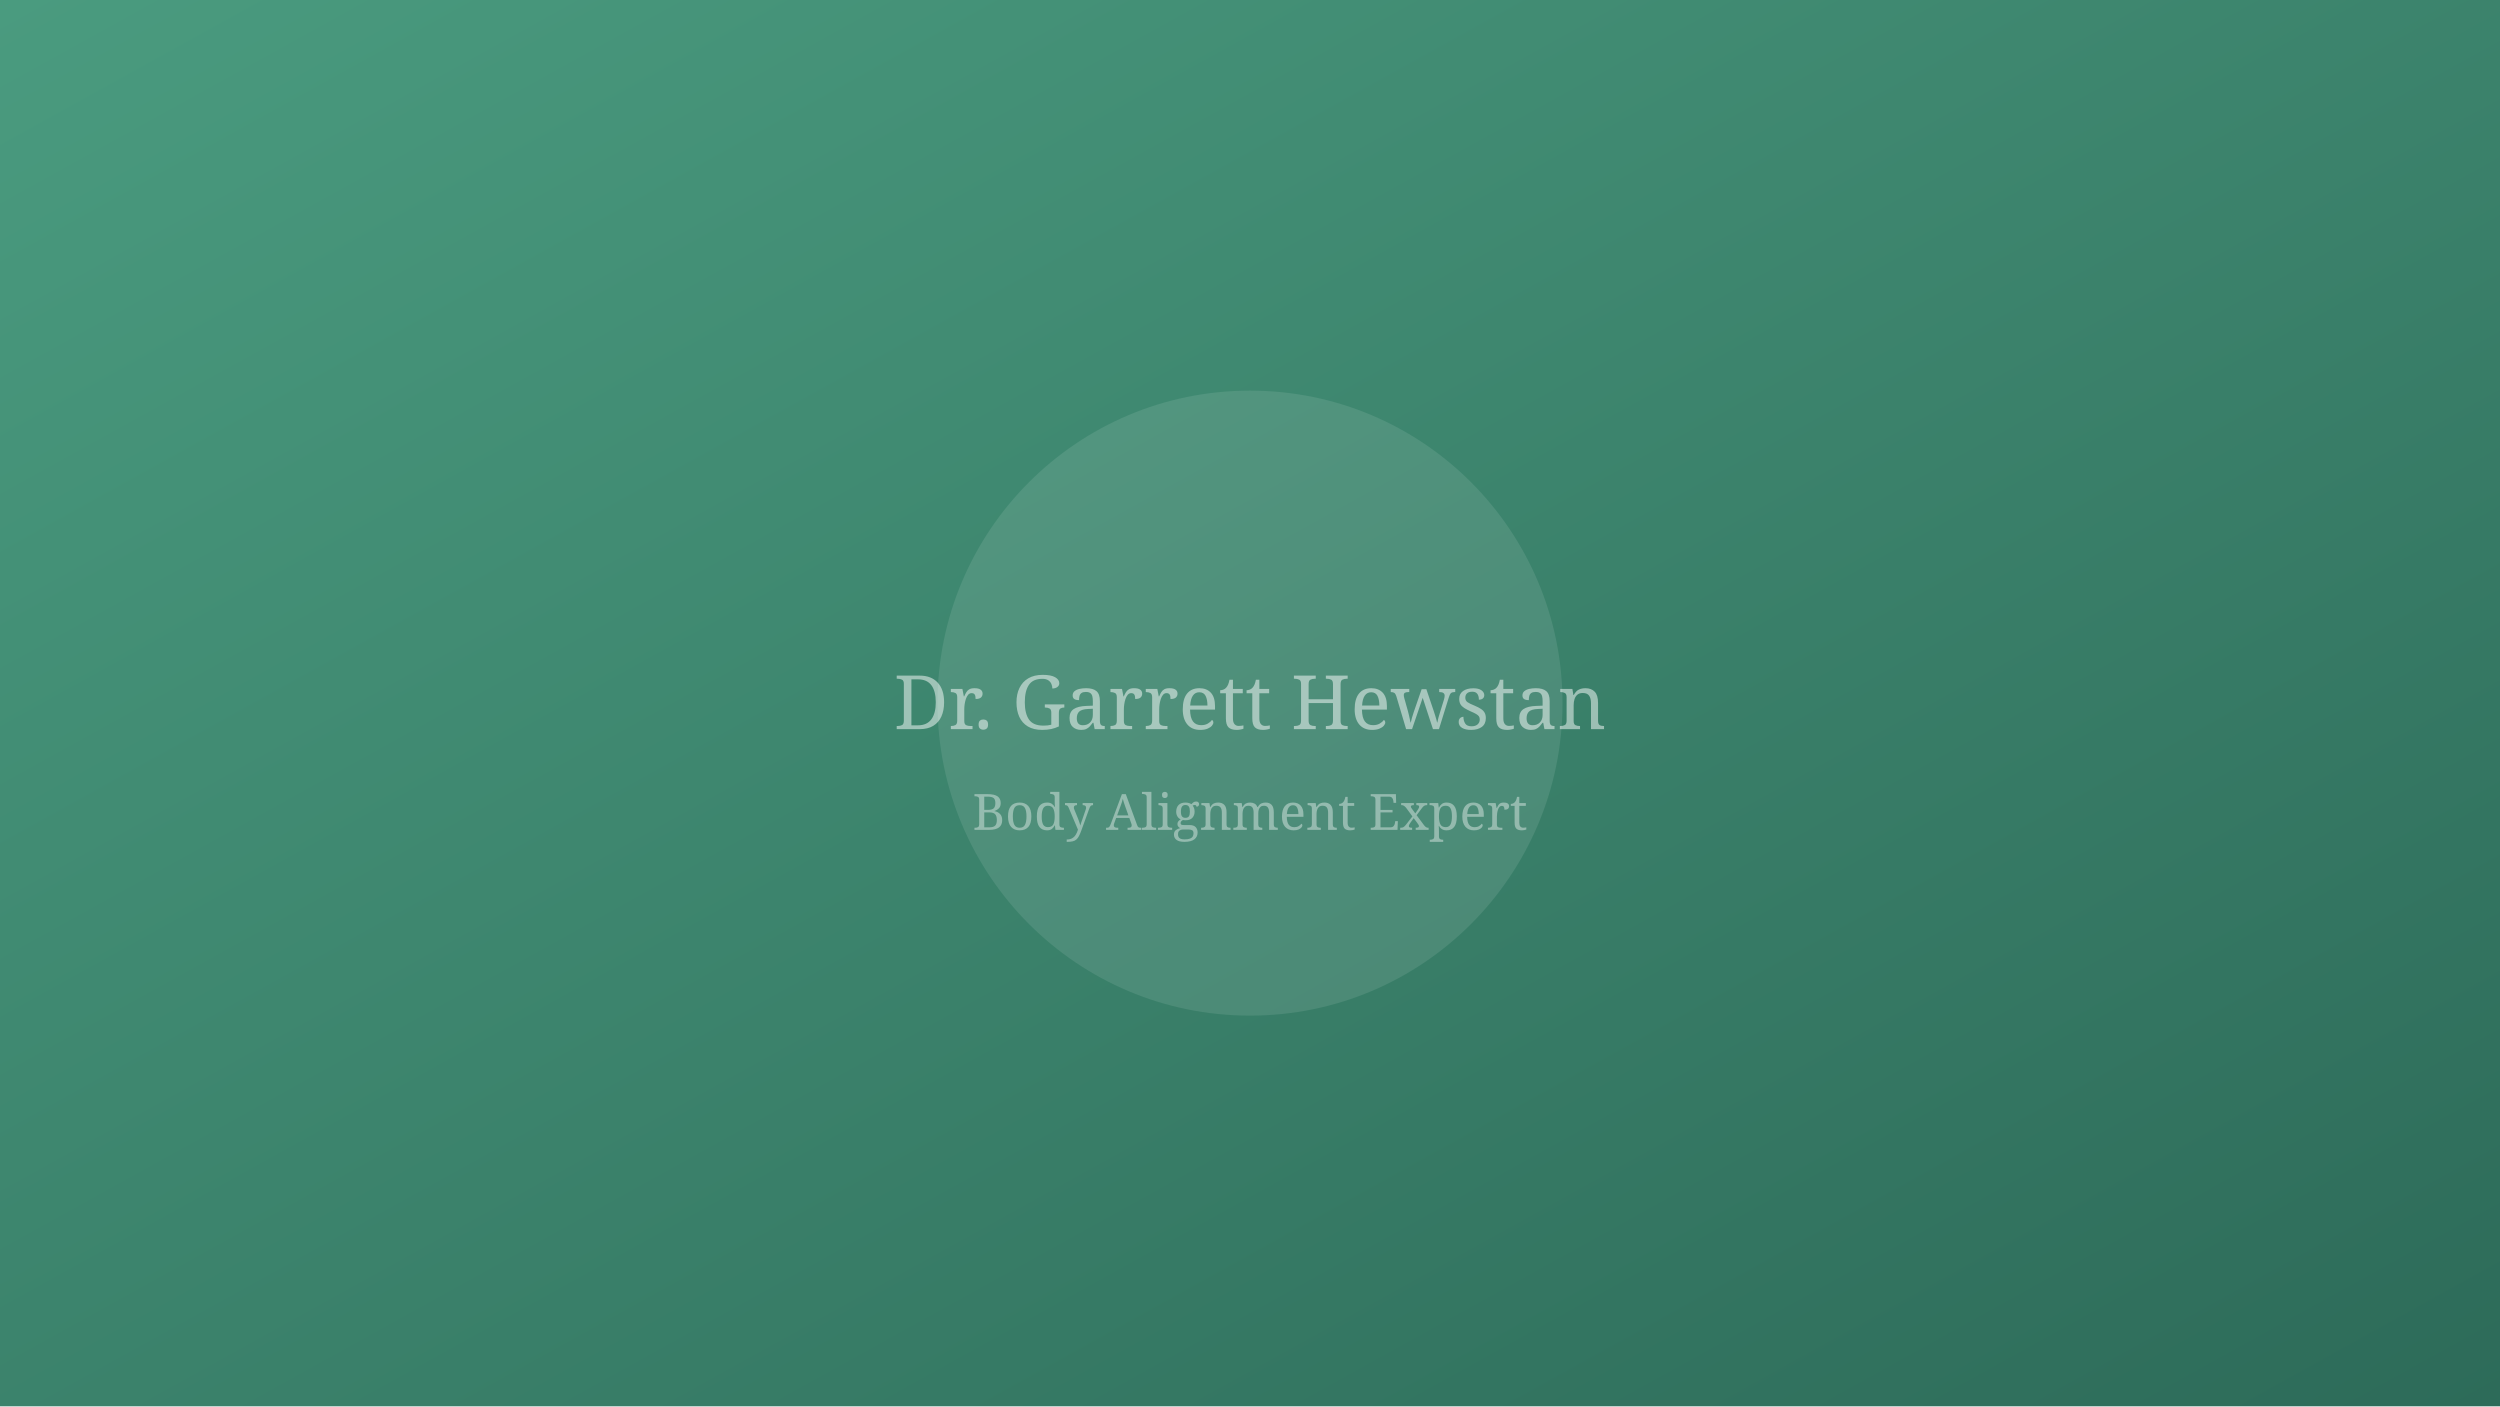
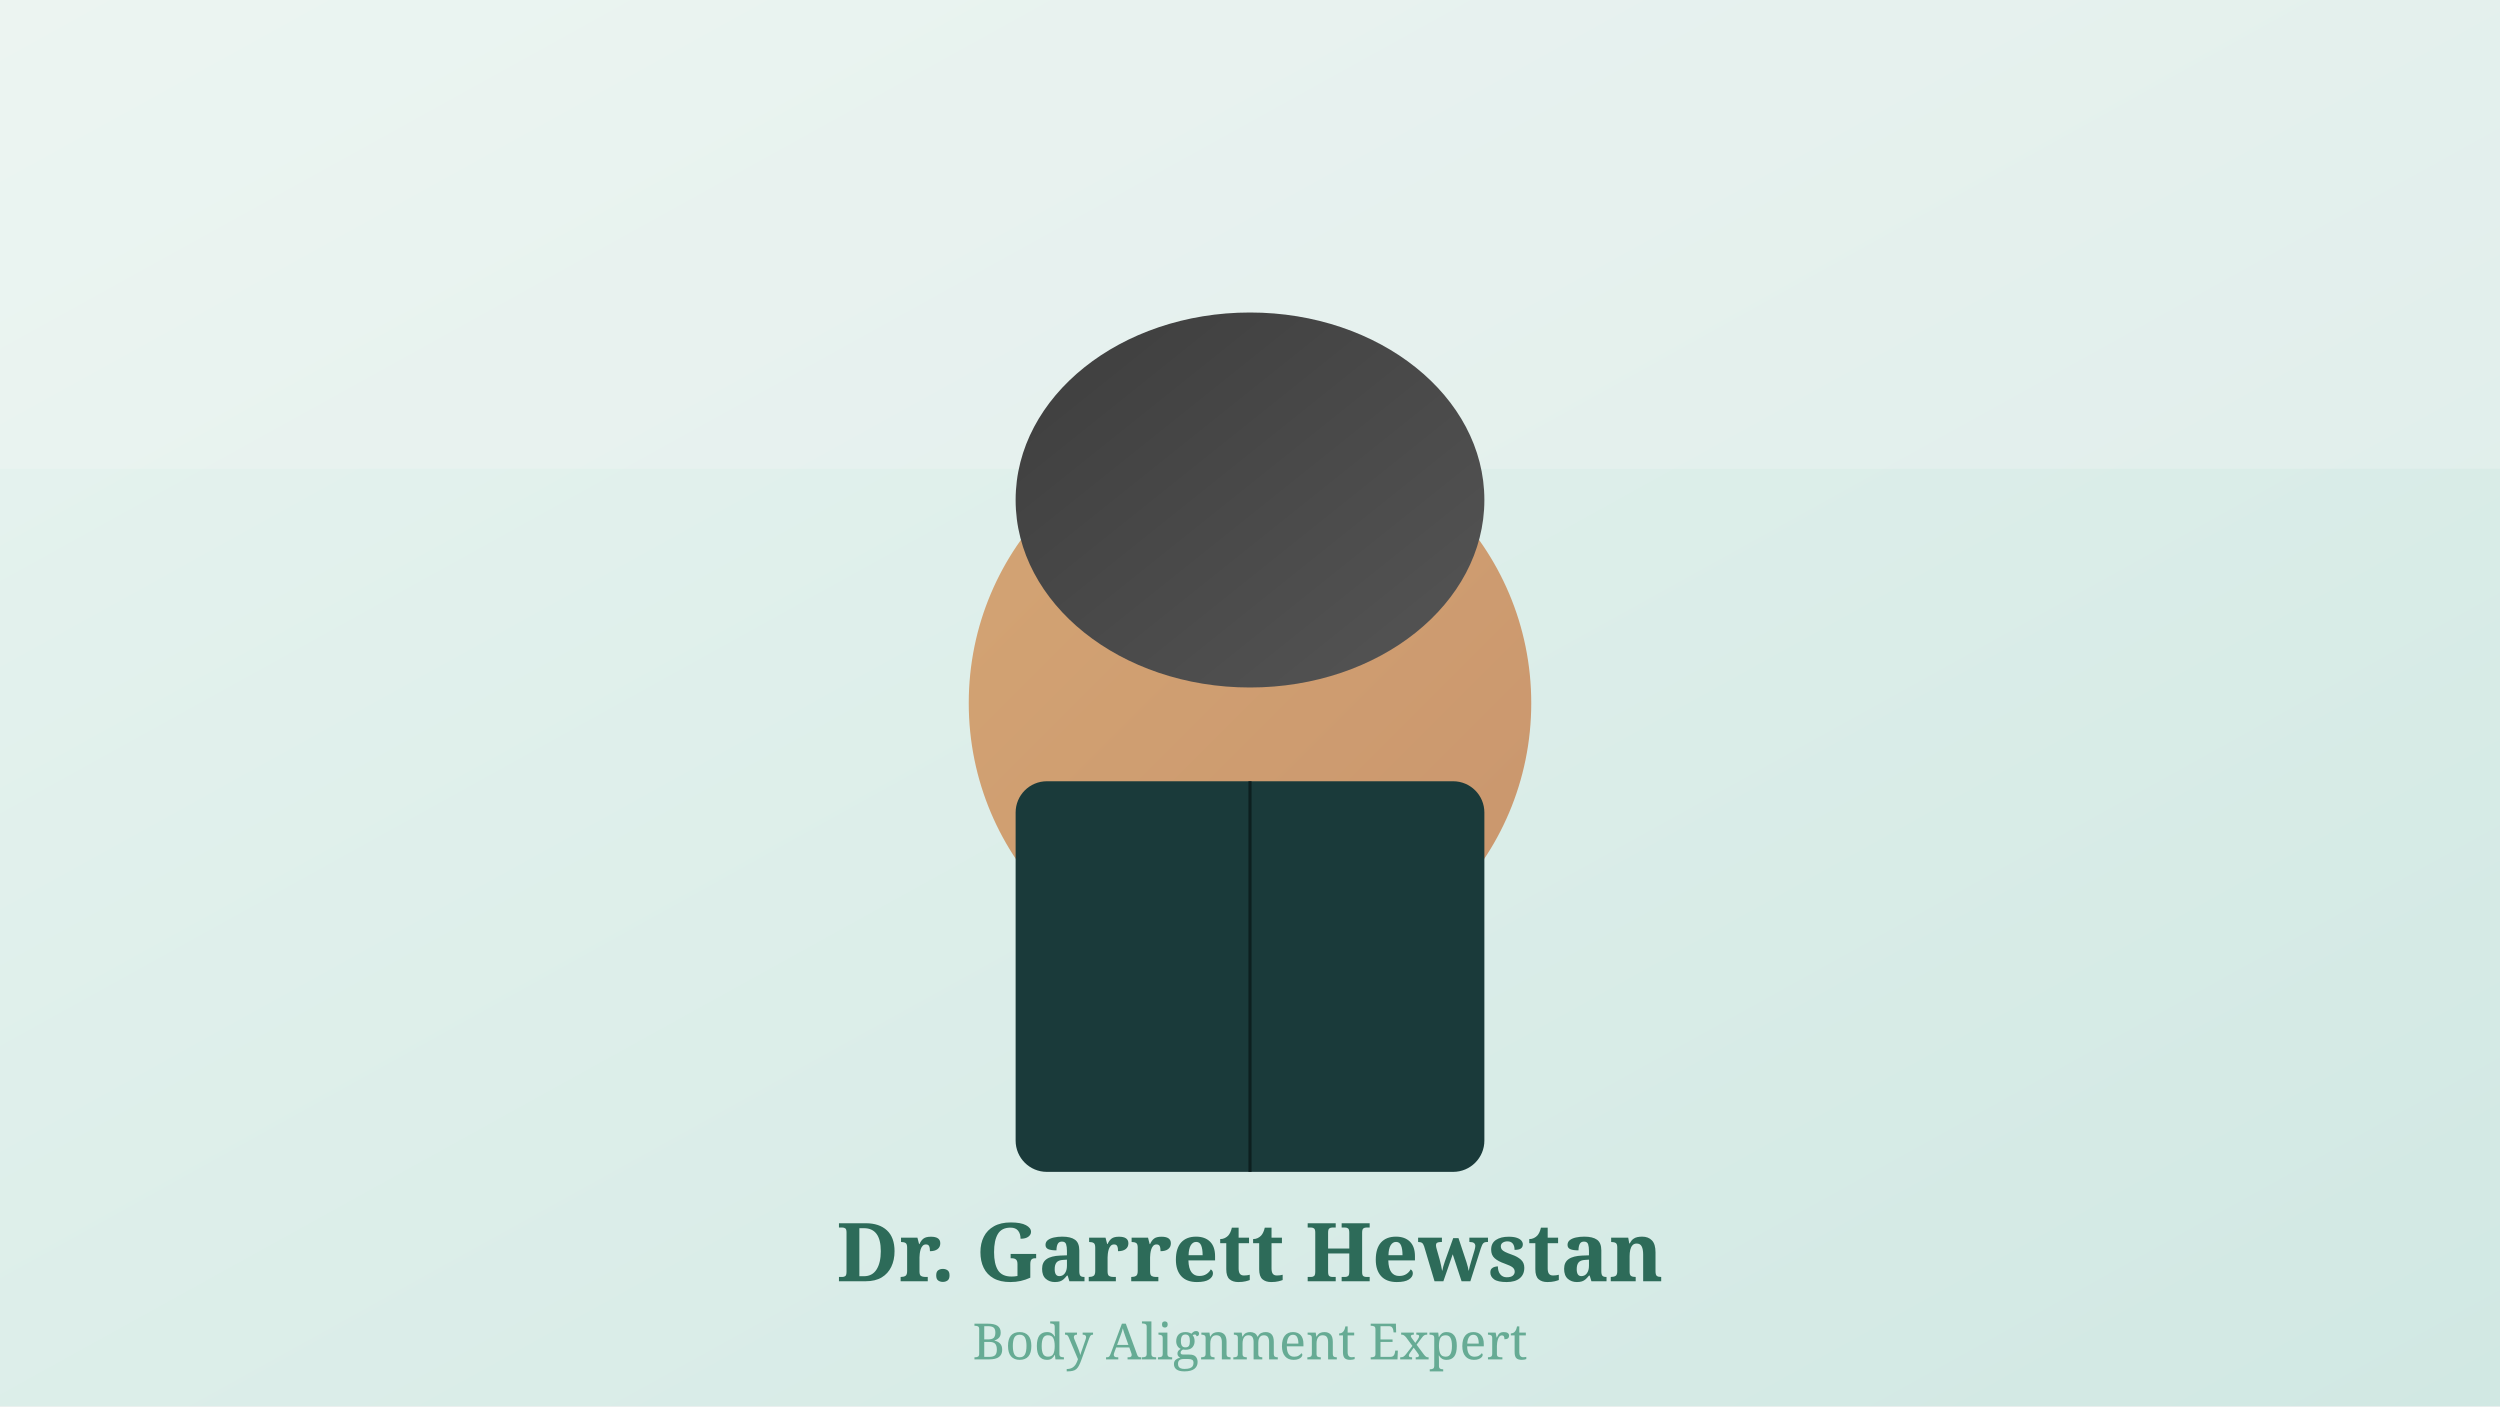
<svg xmlns="http://www.w3.org/2000/svg" width="1600" height="900">
  <defs>
-     <linearGradient id="grad1" x1="0%" y1="0%" x2="100%" y2="100%">
-       <stop offset="0%" style="stop-color:#4a9b7f;stop-opacity:1" />
-       <stop offset="100%" style="stop-color:#2d6b59;stop-opacity:1" />
+     <linearGradient id="bgGrad" x1="0%" y1="0%" x2="100%" y2="100%">
+       <stop offset="0%" style="stop-color:#e8f4f0;stop-opacity:1" />
+       <stop offset="100%" style="stop-color:#d1e8e3;stop-opacity:1" />
+     </linearGradient>
+     <linearGradient id="skinTone" x1="0%" y1="0%" x2="100%" y2="100%">
+       <stop offset="0%" style="stop-color:#d4a574;stop-opacity:1" />
+       <stop offset="100%" style="stop-color:#c9956d;stop-opacity:1" />
+     </linearGradient>
+     <linearGradient id="hairGrad" x1="0%" y1="0%" x2="100%" y2="100%">
+       <stop offset="0%" style="stop-color:#3d3d3d;stop-opacity:1" />
+       <stop offset="100%" style="stop-color:#555555;stop-opacity:1" />
    </linearGradient>
  </defs>
-   <rect width="1600" height="900" fill="url(#grad1)" />
-   <circle cx="800" cy="450" r="200" fill="#ffffff" opacity="0.1" />
-   <text x="800" y="450" font-family="Georgia, serif" font-size="48" fill="white" text-anchor="middle" dominant-baseline="middle" opacity="0.5">Dr. Garrett Hewstan</text>
-   <text x="800" y="520" font-family="Georgia, serif" font-size="32" fill="white" text-anchor="middle" dominant-baseline="middle" opacity="0.4">Body Alignment Expert</text>
+   <rect width="1600" height="900" fill="url(#bgGrad)" />
+   <rect width="1600" height="300" fill="#f5f5f5" opacity="0.3" />
+   <circle cx="800" cy="450" r="180" fill="url(#skinTone)" />
+   <ellipse cx="800" cy="320" rx="150" ry="120" fill="url(#hairGrad)" />
+   <rect x="650" y="500" width="300" height="250" fill="#1a3a3a" rx="20" />
+   <line x1="800" y1="500" x2="800" y2="750" stroke="#0d1f1f" stroke-width="2" />
+   <text x="800" y="820" font-family="Georgia, serif" font-size="52" font-weight="bold" fill="#2d6b59" text-anchor="middle">
+     Dr. Garrett Hewstan
+   </text>
+   <text x="800" y="870" font-family="Georgia, serif" font-size="32" fill="#4a9b7f" text-anchor="middle" opacity="0.8">
+     Body Alignment Expert
+   </text>
</svg>
